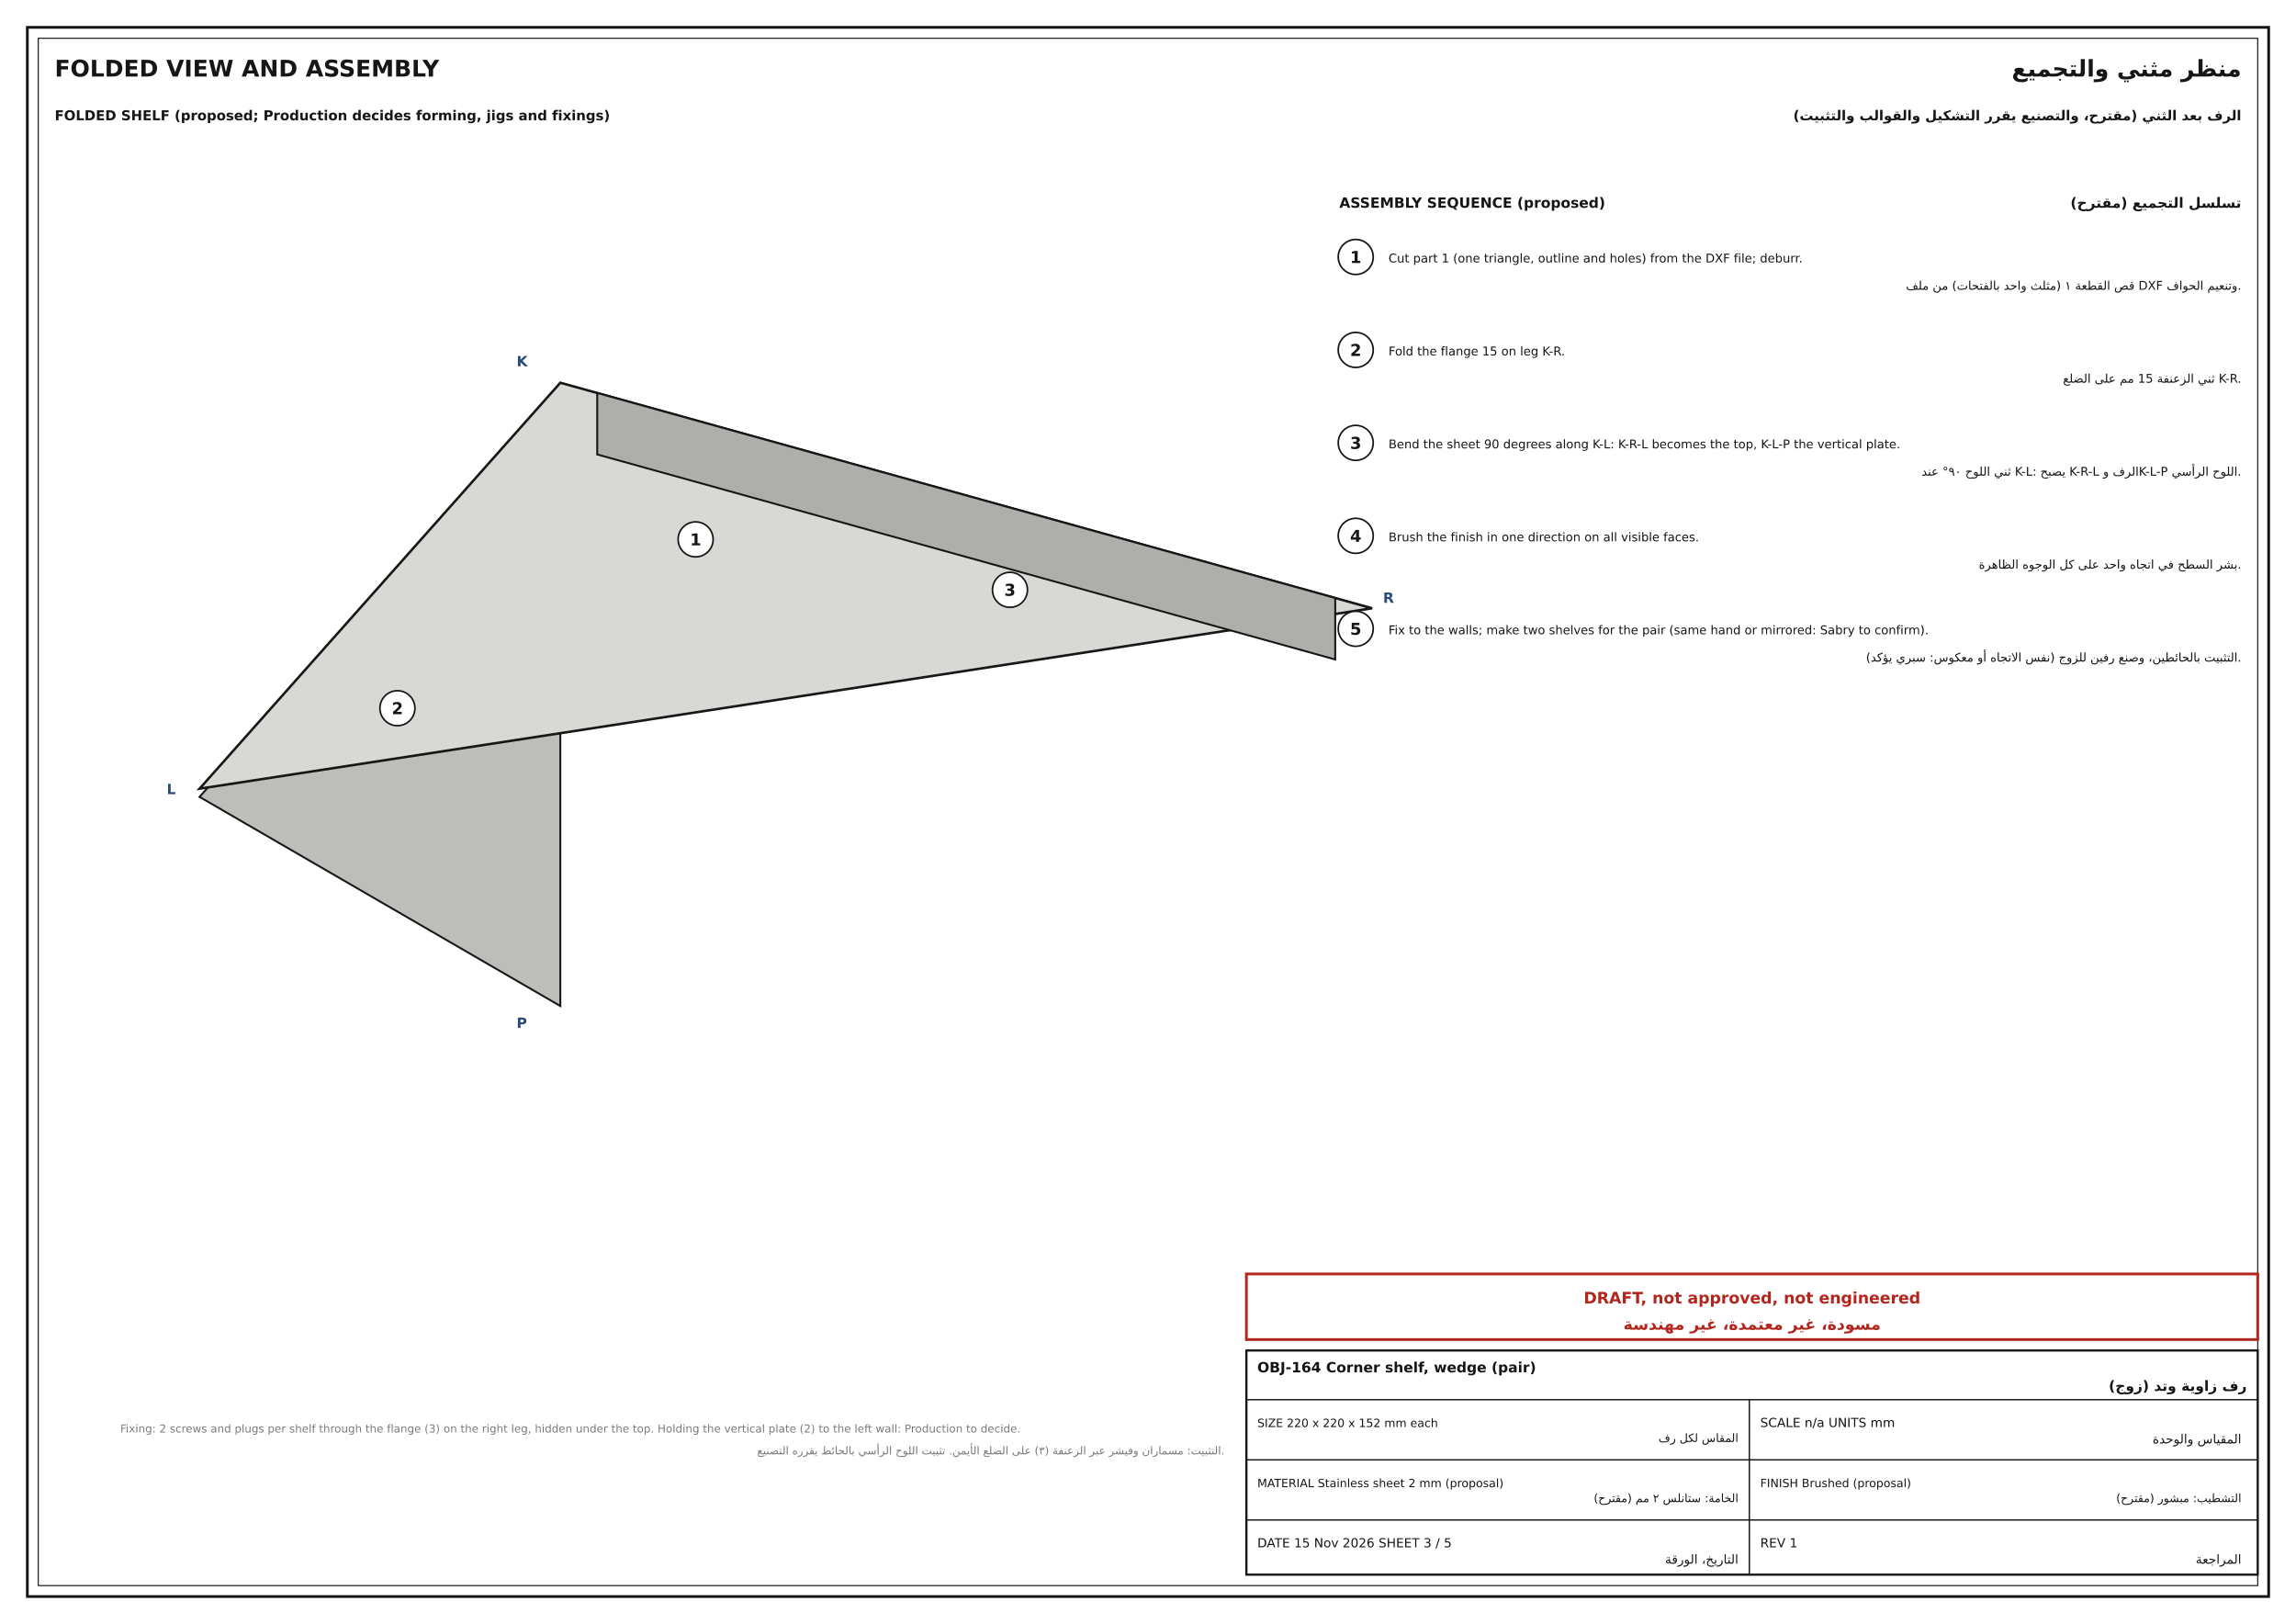
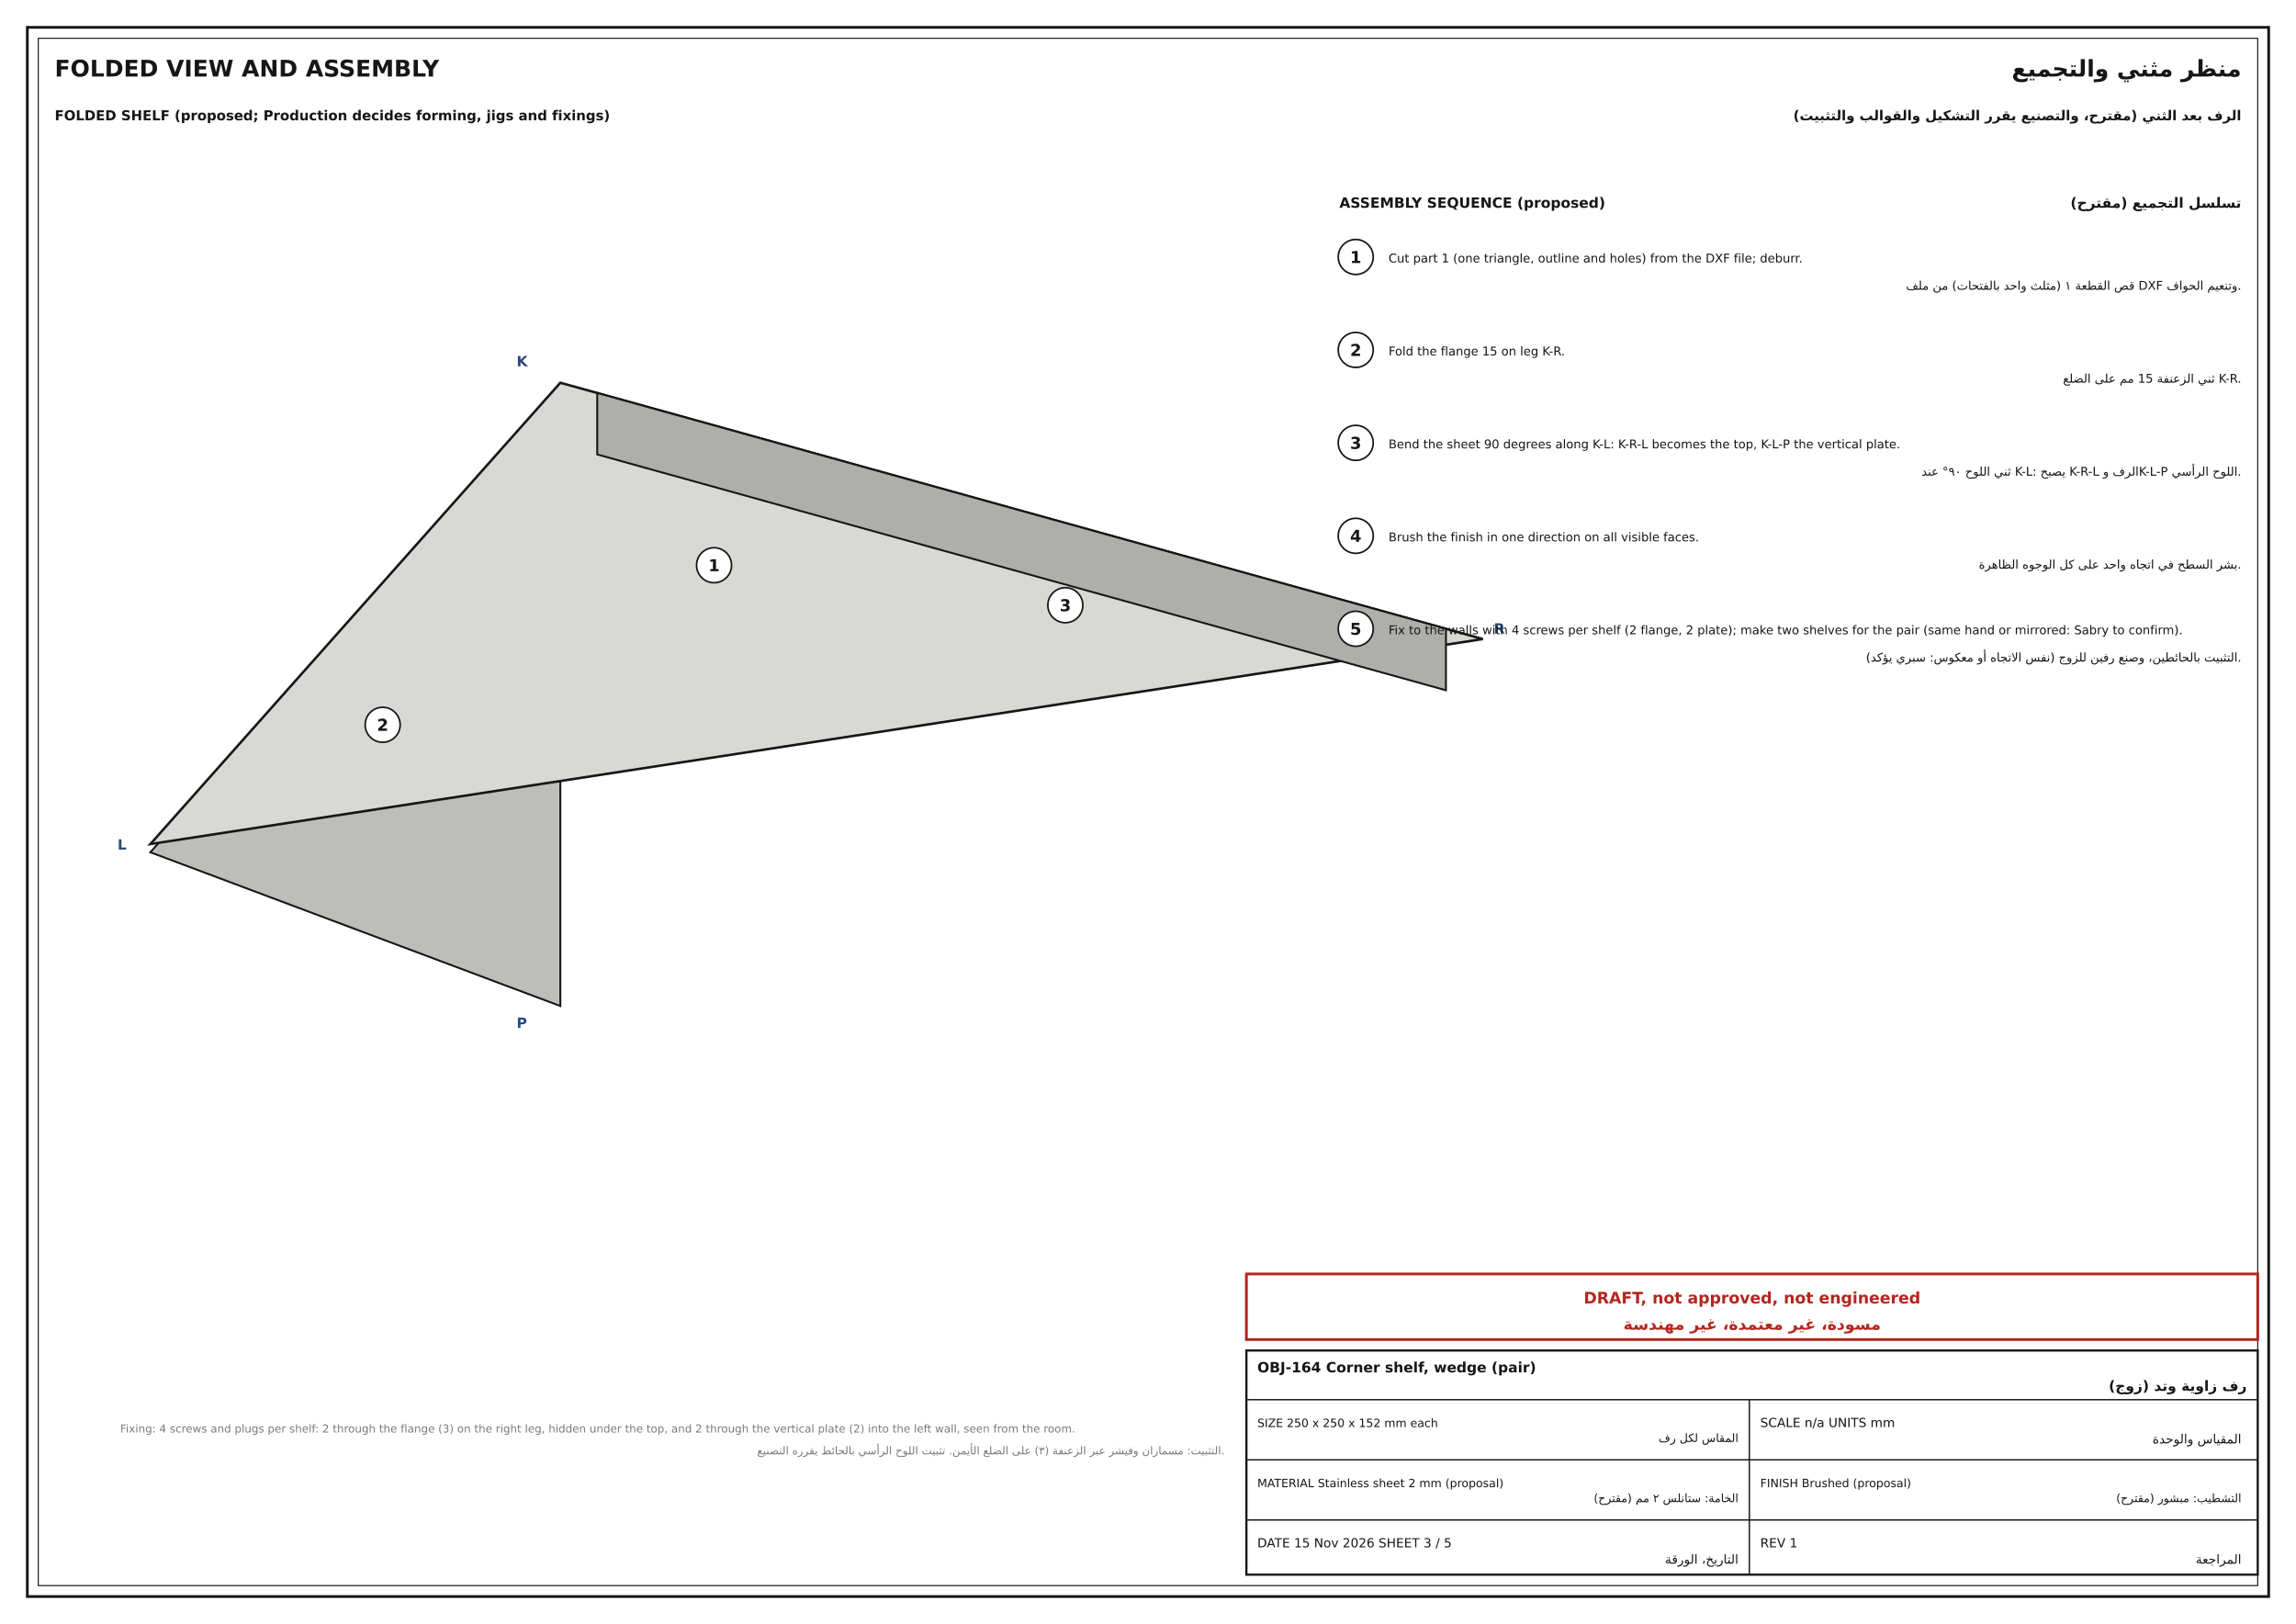
<svg xmlns="http://www.w3.org/2000/svg" viewBox="0 0 420 297" width="420mm" height="297mm">
  <rect width="420" height="297" fill="#fff" />
  <rect x="5.00" y="5.00" width="410.00" height="287.00" fill="none" stroke="#161616" stroke-width="0.5" />
  <rect x="7.00" y="7.00" width="406.00" height="283.00" fill="none" stroke="#161616" stroke-width="0.2" />
  <rect x="228.00" y="247.00" width="185.00" height="41.00" fill="#fff" stroke="#161616" stroke-width="0.4" />
  <line x1="228.00" y1="256.00" x2="413.00" y2="256.00" stroke="#161616" stroke-width="0.25" />
  <line x1="228.00" y1="267.00" x2="413.00" y2="267.00" stroke="#161616" stroke-width="0.25" />
  <line x1="228.00" y1="278.00" x2="413.00" y2="278.00" stroke="#161616" stroke-width="0.25" />
  <line x1="320.00" y1="256.00" x2="320.00" y2="288.00" stroke="#161616" stroke-width="0.25" />
  <text x="230.00" y="251.00" font-family="DejaVu Sans, Inter, Arial, sans-serif" font-size="2.6" font-weight="600" text-anchor="start" fill="#161616">OBJ-164   Corner shelf, wedge (pair)</text>
  <text x="411.00" y="254.38" font-family="DejaVu Sans, Inter, Arial, sans-serif" font-size="2.6" font-weight="600" text-anchor="end" fill="#161616">رف زاوية وتد (زوج)</text>
-   <text x="230.00" y="261.00" font-family="DejaVu Sans, Inter, Arial, sans-serif" font-size="2.1" font-weight="400" text-anchor="start" fill="#161616">SIZE  220 x 220 x 152 mm each</text>
+   <text x="230.00" y="261.00" font-family="DejaVu Sans, Inter, Arial, sans-serif" font-size="2.1" font-weight="400" text-anchor="start" fill="#161616">SIZE  250 x 250 x 152 mm each</text>
  <text x="318.00" y="263.73" font-family="DejaVu Sans, Inter, Arial, sans-serif" font-size="2.1" font-weight="400" text-anchor="end" fill="#161616">المقاس لكل رف</text>
  <text x="322.00" y="261.00" font-family="DejaVu Sans, Inter, Arial, sans-serif" font-size="2.3" font-weight="400" text-anchor="start" fill="#161616">SCALE  n/a   UNITS  mm</text>
  <text x="410.00" y="263.99" font-family="DejaVu Sans, Inter, Arial, sans-serif" font-size="2.3" font-weight="400" text-anchor="end" fill="#161616">المقياس والوحدة</text>
  <text x="230.00" y="272.00" font-family="DejaVu Sans, Inter, Arial, sans-serif" font-size="2.1" font-weight="400" text-anchor="start" fill="#161616">MATERIAL  Stainless sheet 2 mm (proposal)</text>
  <text x="318.00" y="274.73" font-family="DejaVu Sans, Inter, Arial, sans-serif" font-size="2.1" font-weight="400" text-anchor="end" fill="#161616">الخامة: ستانلس ٢ مم (مقترح)</text>
  <text x="322.00" y="272.00" font-family="DejaVu Sans, Inter, Arial, sans-serif" font-size="2.1" font-weight="400" text-anchor="start" fill="#161616">FINISH  Brushed (proposal)</text>
  <text x="410.00" y="274.73" font-family="DejaVu Sans, Inter, Arial, sans-serif" font-size="2.1" font-weight="400" text-anchor="end" fill="#161616">التشطيب: مبشور (مقترح)</text>
  <text x="230.00" y="283.00" font-family="DejaVu Sans, Inter, Arial, sans-serif" font-size="2.3" font-weight="400" text-anchor="start" fill="#161616">DATE  15 Nov 2026      SHEET 3 / 5</text>
  <text x="318.00" y="285.99" font-family="DejaVu Sans, Inter, Arial, sans-serif" font-size="2.3" font-weight="400" text-anchor="end" fill="#161616">التاريخ، الورقة</text>
  <text x="322.00" y="283.00" font-family="DejaVu Sans, Inter, Arial, sans-serif" font-size="2.3" font-weight="400" text-anchor="start" fill="#161616">REV  1</text>
  <text x="410.00" y="285.99" font-family="DejaVu Sans, Inter, Arial, sans-serif" font-size="2.3" font-weight="400" text-anchor="end" fill="#161616">المراجعة</text>
  <rect x="228.00" y="233.00" width="185.00" height="12.00" fill="#fff" stroke="#b3261e" stroke-width="0.5" />
  <text x="320.50" y="238.40" font-family="DejaVu Sans, Inter, Arial, sans-serif" font-size="2.9" font-weight="700" text-anchor="middle" fill="#b3261e">DRAFT, not approved, not engineered</text>
  <text x="320.50" y="243.20" font-family="DejaVu Sans, Inter, Arial, sans-serif" font-size="2.9" font-weight="700" text-anchor="middle" fill="#b3261e">مسودة، غير معتمدة، غير مهندسة</text>
  <text x="10.00" y="14.00" font-family="DejaVu Sans, Inter, Arial, sans-serif" font-size="4.2" font-weight="700" text-anchor="start" fill="#161616">FOLDED VIEW AND ASSEMBLY</text>
  <text x="410.00" y="14.00" font-family="DejaVu Sans, Inter, Arial, sans-serif" font-size="4.2" font-weight="700" text-anchor="end" fill="#161616">منظر مثني والتجميع</text>
  <text x="10.00" y="22.00" font-family="DejaVu Sans, Inter, Arial, sans-serif" font-size="2.5" font-weight="600" text-anchor="start" fill="#161616">FOLDED SHELF (proposed; Production decides forming, jigs and fixings)</text>
  <text x="410.00" y="22.00" font-family="DejaVu Sans, Inter, Arial, sans-serif" font-size="2.5" font-weight="600" text-anchor="end" fill="#161616">الرف بعد الثني (مقترح، والتصنيع يقرر التشكيل والقوالب والتثبيت)</text>
-   <polygon points="102.50,71.50 36.50,145.75 102.50,184.00" fill="#bdbdb9" stroke="#161616" stroke-width="0.35" />
-   <polygon points="102.50,70.00 251.00,111.25 36.50,144.25" fill="#d8d8d5" stroke="#161616" stroke-width="0.45" />
-   <polygon points="109.25,71.88 244.25,109.38 244.25,120.62 109.25,83.12" fill="#aeaeaa" stroke="#161616" stroke-width="0.35" />
-   <circle cx="127.25" cy="98.65" r="3.2" fill="#fff" stroke="#161616" stroke-width=".3" />
-   <text x="127.25" y="99.75" font-family="DejaVu Sans, Inter, Arial, sans-serif" font-size="3" font-weight="600" text-anchor="middle" fill="#161616">1</text>
-   <circle cx="72.70" cy="129.53" r="3.2" fill="#fff" stroke="#161616" stroke-width=".3" />
-   <text x="72.70" y="130.62" font-family="DejaVu Sans, Inter, Arial, sans-serif" font-size="3" font-weight="600" text-anchor="middle" fill="#161616">2</text>
-   <circle cx="184.75" cy="107.88" r="3.2" fill="#fff" stroke="#161616" stroke-width=".3" />
-   <text x="184.75" y="108.97" font-family="DejaVu Sans, Inter, Arial, sans-serif" font-size="3" font-weight="600" text-anchor="middle" fill="#161616">3</text>
+   <polygon points="102.50,71.50 27.50,155.88 102.50,184.00" fill="#bdbdb9" stroke="#161616" stroke-width="0.35" />
+   <polygon points="102.50,70.00 271.25,116.88 27.50,154.38" fill="#d8d8d5" stroke="#161616" stroke-width="0.45" />
+   <polygon points="109.25,71.88 264.50,115.00 264.50,126.25 109.25,83.12" fill="#aeaeaa" stroke="#161616" stroke-width="0.35" />
+   <circle cx="130.62" cy="103.38" r="3.2" fill="#fff" stroke="#161616" stroke-width=".3" />
+   <text x="130.62" y="104.47" font-family="DejaVu Sans, Inter, Arial, sans-serif" font-size="3" font-weight="600" text-anchor="middle" fill="#161616">1</text>
+   <circle cx="70.00" cy="132.56" r="3.2" fill="#fff" stroke="#161616" stroke-width=".3" />
+   <text x="70.00" y="133.66" font-family="DejaVu Sans, Inter, Arial, sans-serif" font-size="3" font-weight="600" text-anchor="middle" fill="#161616">2</text>
+   <circle cx="194.88" cy="110.69" r="3.2" fill="#fff" stroke="#161616" stroke-width=".3" />
+   <text x="194.88" y="111.79" font-family="DejaVu Sans, Inter, Arial, sans-serif" font-size="3" font-weight="600" text-anchor="middle" fill="#161616">3</text>
  <text x="94.50" y="67.00" font-family="DejaVu Sans, Inter, Arial, sans-serif" font-size="2.6" font-weight="600" text-anchor="start" fill="#2a4a7a">K</text>
-   <text x="30.50" y="145.25" font-family="DejaVu Sans, Inter, Arial, sans-serif" font-size="2.6" font-weight="600" text-anchor="start" fill="#2a4a7a">L</text>
-   <text x="253.00" y="110.25" font-family="DejaVu Sans, Inter, Arial, sans-serif" font-size="2.6" font-weight="600" text-anchor="start" fill="#2a4a7a">R</text>
+   <text x="21.50" y="155.38" font-family="DejaVu Sans, Inter, Arial, sans-serif" font-size="2.6" font-weight="600" text-anchor="start" fill="#2a4a7a">L</text>
+   <text x="273.25" y="115.88" font-family="DejaVu Sans, Inter, Arial, sans-serif" font-size="2.6" font-weight="600" text-anchor="start" fill="#2a4a7a">R</text>
  <text x="94.50" y="188.00" font-family="DejaVu Sans, Inter, Arial, sans-serif" font-size="2.6" font-weight="600" text-anchor="start" fill="#2a4a7a">P</text>
-   <text x="22.00" y="262.00" font-family="DejaVu Sans, Inter, Arial, sans-serif" font-size="2.0" font-weight="400" text-anchor="start" fill="#7a7a7a">Fixing: 2 screws and plugs per shelf through the flange (3) on the right leg, hidden under the top. Holding the vertical plate (2) to the left wall: Production to decide.</text>
+   <text x="22.00" y="262.00" font-family="DejaVu Sans, Inter, Arial, sans-serif" font-size="2.0" font-weight="400" text-anchor="start" fill="#7a7a7a">Fixing: 4 screws and plugs per shelf: 2 through the flange (3) on the right leg, hidden under the top, and 2 through the vertical plate (2) into the left wall, seen from the room.</text>
  <text x="224.00" y="266.00" font-family="DejaVu Sans, Inter, Arial, sans-serif" font-size="2.0" font-weight="400" text-anchor="end" fill="#7a7a7a">التثبيت: مسماران وفيشر عبر الزعنفة (٣) على الضلع الأيمن. تثبيت اللوح الرأسي بالحائط يقرره التصنيع.</text>
  <text x="245.00" y="38.00" font-family="DejaVu Sans, Inter, Arial, sans-serif" font-size="2.6" font-weight="600" text-anchor="start" fill="#161616">ASSEMBLY SEQUENCE (proposed)</text>
  <text x="410.00" y="38.00" font-family="DejaVu Sans, Inter, Arial, sans-serif" font-size="2.6" font-weight="600" text-anchor="end" fill="#161616">تسلسل التجميع (مقترح)</text>
  <circle cx="248.00" cy="47.00" r="3.2" fill="#fff" stroke="#161616" stroke-width=".3" />
  <text x="248.00" y="48.10" font-family="DejaVu Sans, Inter, Arial, sans-serif" font-size="3" font-weight="600" text-anchor="middle" fill="#161616">1</text>
  <text x="254.00" y="48.00" font-family="DejaVu Sans, Inter, Arial, sans-serif" font-size="2.2" font-weight="400" text-anchor="start" fill="#161616">Cut part 1 (one triangle, outline and holes) from the DXF file; deburr.</text>
  <text x="410.00" y="53.00" font-family="DejaVu Sans, Inter, Arial, sans-serif" font-size="2.2" font-weight="400" text-anchor="end" fill="#161616">قص القطعة ١ (مثلث واحد بالفتحات) من ملف DXF وتنعيم الحواف.</text>
  <circle cx="248.00" cy="64.00" r="3.2" fill="#fff" stroke="#161616" stroke-width=".3" />
  <text x="248.00" y="65.10" font-family="DejaVu Sans, Inter, Arial, sans-serif" font-size="3" font-weight="600" text-anchor="middle" fill="#161616">2</text>
  <text x="254.00" y="65.00" font-family="DejaVu Sans, Inter, Arial, sans-serif" font-size="2.2" font-weight="400" text-anchor="start" fill="#161616">Fold the flange 15 on leg K-R.</text>
  <text x="410.00" y="70.00" font-family="DejaVu Sans, Inter, Arial, sans-serif" font-size="2.2" font-weight="400" text-anchor="end" fill="#161616">ثني الزعنفة 15 مم على الضلع K-R.</text>
  <circle cx="248.00" cy="81.00" r="3.2" fill="#fff" stroke="#161616" stroke-width=".3" />
  <text x="248.00" y="82.10" font-family="DejaVu Sans, Inter, Arial, sans-serif" font-size="3" font-weight="600" text-anchor="middle" fill="#161616">3</text>
  <text x="254.00" y="82.00" font-family="DejaVu Sans, Inter, Arial, sans-serif" font-size="2.2" font-weight="400" text-anchor="start" fill="#161616">Bend the sheet 90 degrees along K-L: K-R-L becomes the top, K-L-P the vertical plate.</text>
  <text x="410.00" y="87.00" font-family="DejaVu Sans, Inter, Arial, sans-serif" font-size="2.2" font-weight="400" text-anchor="end" fill="#161616">ثني اللوح ٩٠° عند K-L: يصبح K-R-L الرف وK-L-P اللوح الرأسي.</text>
  <circle cx="248.00" cy="98.00" r="3.2" fill="#fff" stroke="#161616" stroke-width=".3" />
  <text x="248.00" y="99.10" font-family="DejaVu Sans, Inter, Arial, sans-serif" font-size="3" font-weight="600" text-anchor="middle" fill="#161616">4</text>
  <text x="254.00" y="99.00" font-family="DejaVu Sans, Inter, Arial, sans-serif" font-size="2.2" font-weight="400" text-anchor="start" fill="#161616">Brush the finish in one direction on all visible faces.</text>
  <text x="410.00" y="104.00" font-family="DejaVu Sans, Inter, Arial, sans-serif" font-size="2.2" font-weight="400" text-anchor="end" fill="#161616">بشر السطح في اتجاه واحد على كل الوجوه الظاهرة.</text>
  <circle cx="248.00" cy="115.00" r="3.2" fill="#fff" stroke="#161616" stroke-width=".3" />
  <text x="248.00" y="116.10" font-family="DejaVu Sans, Inter, Arial, sans-serif" font-size="3" font-weight="600" text-anchor="middle" fill="#161616">5</text>
-   <text x="254.00" y="116.00" font-family="DejaVu Sans, Inter, Arial, sans-serif" font-size="2.2" font-weight="400" text-anchor="start" fill="#161616">Fix to the walls; make two shelves for the pair (same hand or mirrored: Sabry to confirm).</text>
+   <text x="254.00" y="116.00" font-family="DejaVu Sans, Inter, Arial, sans-serif" font-size="2.2" font-weight="400" text-anchor="start" fill="#161616">Fix to the walls with 4 screws per shelf (2 flange, 2 plate); make two shelves for the pair (same hand or mirrored: Sabry to confirm).</text>
  <text x="410.00" y="121.00" font-family="DejaVu Sans, Inter, Arial, sans-serif" font-size="2.2" font-weight="400" text-anchor="end" fill="#161616">التثبيت بالحائطين، وصنع رفين للزوج (نفس الاتجاه أو معكوس: سبري يؤكد).</text>
</svg>
